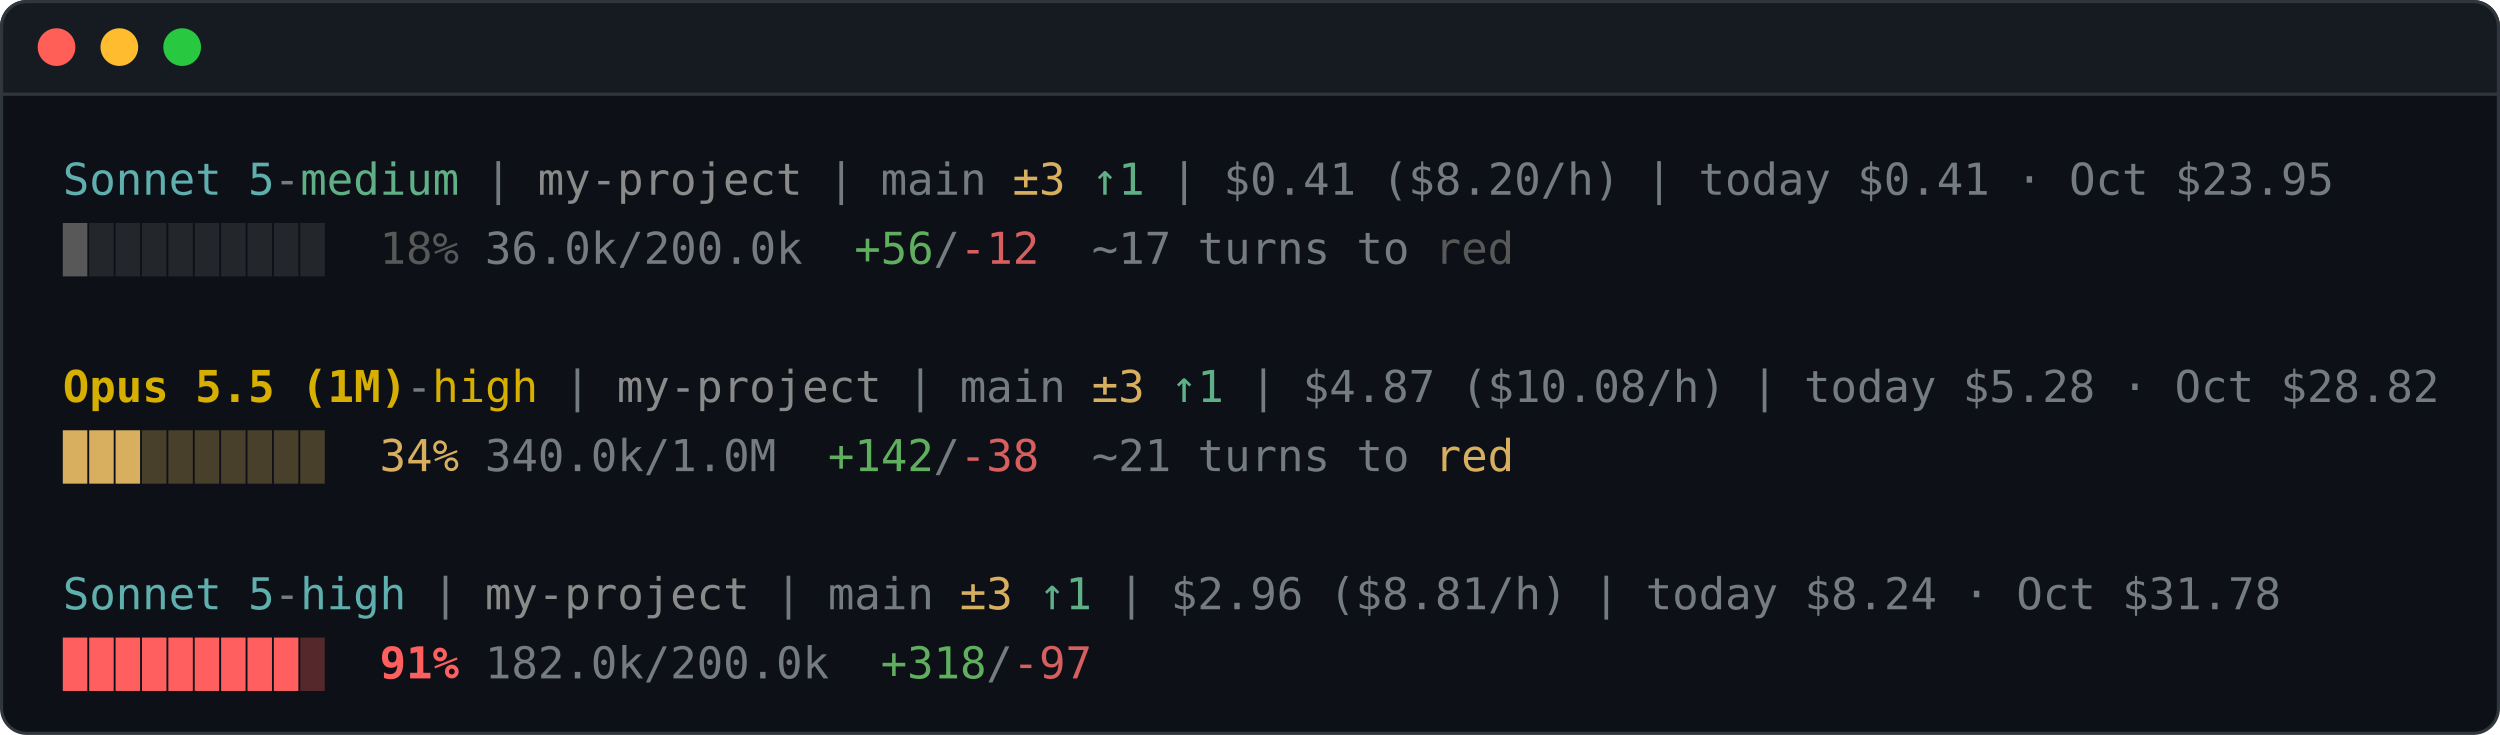
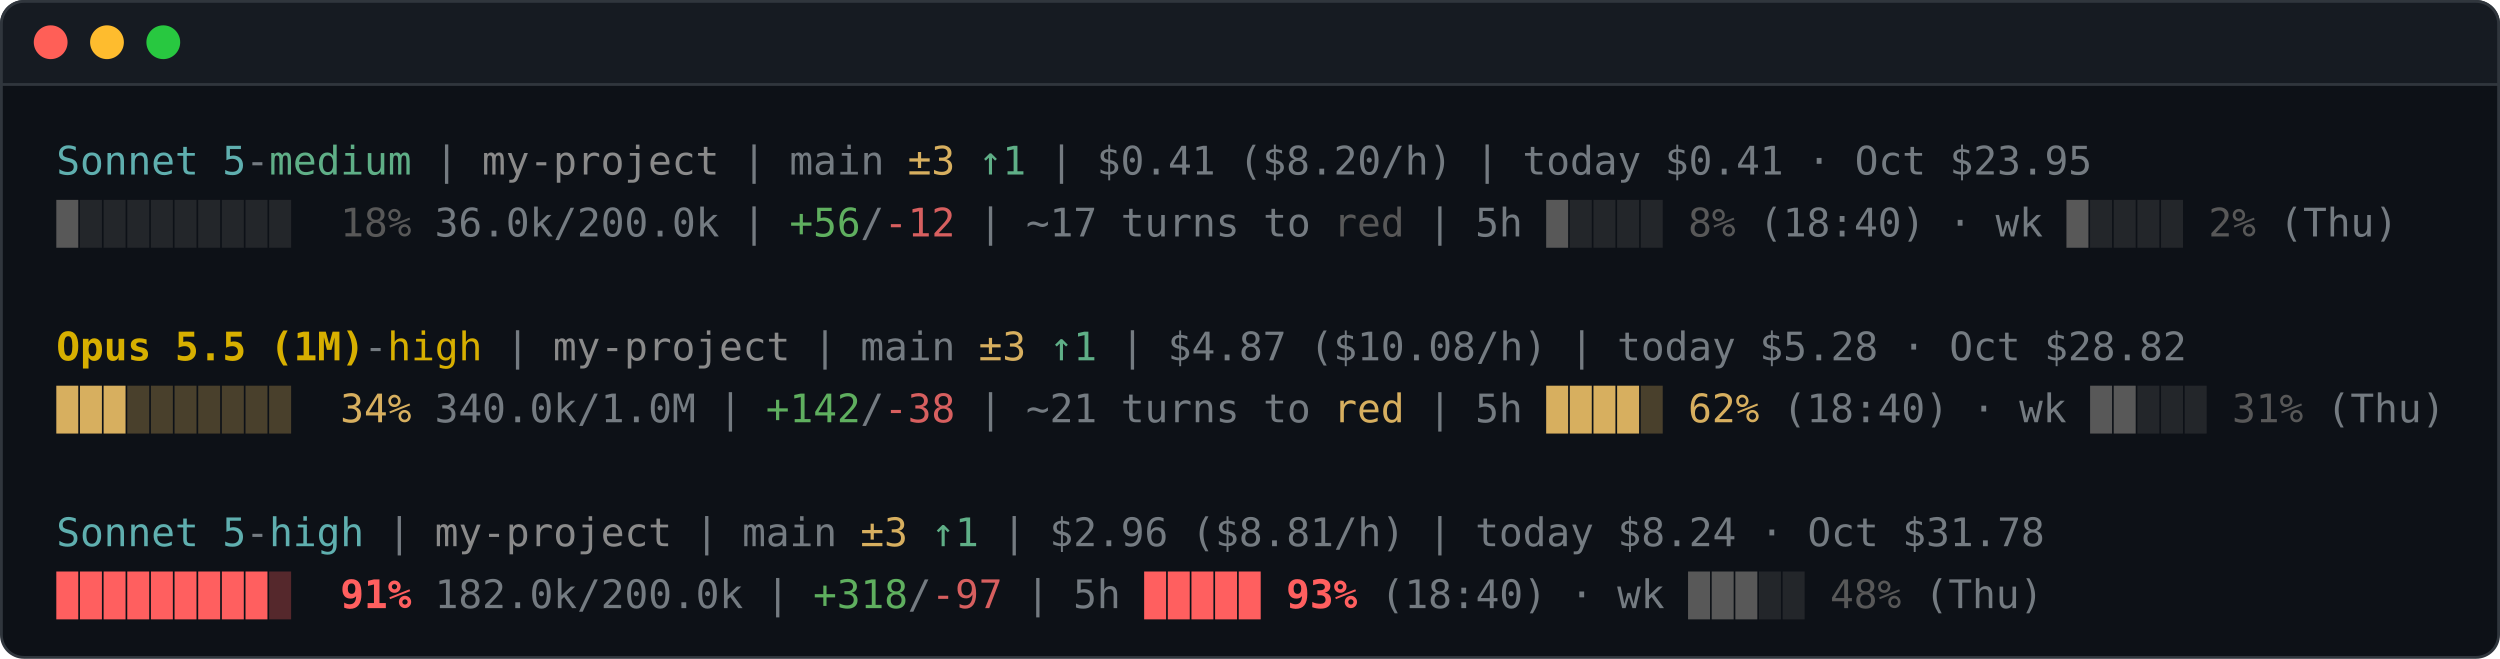
- <svg xmlns="http://www.w3.org/2000/svg" width="796" height="234" viewBox="0 0 796 234" role="img" aria-label="Three examples of the status line: low, middle and nearly full context">
-   <rect x="0.5" y="0.5" width="795" height="233" rx="8" fill="#0d1117" stroke="#30363d" />
-   <path d="M0.5 30 V8.5 a8 8 0 0 1 8 -8 H787.5 a8 8 0 0 1 8 8 V30 Z" fill="#161b22" stroke="#30363d" />
+ <svg xmlns="http://www.w3.org/2000/svg" width="888" height="234" viewBox="0 0 888 234" role="img" aria-label="Three examples of the status line: low, middle and nearly full context, with plan usage limits at the end of line 2">
+   <rect x="0.5" y="0.5" width="887" height="233" rx="8" fill="#0d1117" stroke="#30363d" />
+   <path d="M0.5 30 V8.5 a8 8 0 0 1 8 -8 H879.5 a8 8 0 0 1 8 8 V30 Z" fill="#161b22" stroke="#30363d" />
  <circle cx="18" cy="15.0" r="6" fill="#ff5f57" />
  <circle cx="38" cy="15.0" r="6" fill="#febc2e" />
  <circle cx="58" cy="15.0" r="6" fill="#28c840" />
  <g font-family="ui-monospace, SFMono-Regular, Menlo, Consolas, 'DejaVu Sans Mono', 'Liberation Mono', monospace" font-size="14" fill="#c9d1d9">
    <text y="62" xml:space="preserve">
      <tspan x="20 28.4 36.8 45.2 53.6 62 70.4 78.8" fill="#5fafaf">Sonnet 5</tspan>
      <tspan x="87.2" fill-opacity="0.55">-</tspan>
      <tspan x="95.6 104 112.4 120.8 129.2 137.6" fill="#5faf87">medium</tspan>
      <tspan x="146 154.4 162.8" fill-opacity="0.55"> | </tspan>
      <tspan x="171.2 179.6 188 196.4 204.8 213.2 221.6 230 238.4 246.8" fill="#8a8a8a">my-project</tspan>
      <tspan x="255.2 263.6 272" fill-opacity="0.55"> | </tspan>
      <tspan x="280.4 288.8 297.2 305.6" fill-opacity="0.55">main</tspan>
      <tspan x="314"> </tspan>
      <tspan x="322.4 330.8" fill="#d7af5f">±3</tspan>
      <tspan x="339.2"> </tspan>
      <tspan x="347.6 356" fill="#5faf87">↑1</tspan>
      <tspan x="364.4 372.8 381.2" fill-opacity="0.55"> | </tspan>
      <tspan x="389.6 398 406.4 414.8 423.2" fill-opacity="0.55">$0.41</tspan>
      <tspan x="431.6"> </tspan>
      <tspan x="440 448.4 456.8 465.2 473.6 482 490.4 498.8 507.2" fill-opacity="0.55">($8.20/h)</tspan>
      <tspan x="515.6 524 532.4" fill-opacity="0.55"> | </tspan>
      <tspan x="540.8 549.2 557.6 566 574.4 582.8 591.2 599.6 608 616.4 624.8 633.2 641.6 650 658.4 666.8 675.2 683.6 692 700.4 708.8 717.2 725.6 734" fill-opacity="0.55">today $0.41 · Oct $23.95</tspan>
    </text>
    <rect x="20" y="71" width="7.8" height="17" fill="#585858" />
    <rect x="28.4" y="71" width="7.8" height="17" fill="#585858" fill-opacity="0.3" />
    <rect x="36.8" y="71" width="7.8" height="17" fill="#585858" fill-opacity="0.3" />
    <rect x="45.2" y="71" width="7.8" height="17" fill="#585858" fill-opacity="0.3" />
    <rect x="53.6" y="71" width="7.8" height="17" fill="#585858" fill-opacity="0.3" />
    <rect x="62" y="71" width="7.8" height="17" fill="#585858" fill-opacity="0.3" />
    <rect x="70.4" y="71" width="7.8" height="17" fill="#585858" fill-opacity="0.3" />
    <rect x="78.8" y="71" width="7.8" height="17" fill="#585858" fill-opacity="0.3" />
    <rect x="87.2" y="71" width="7.8" height="17" fill="#585858" fill-opacity="0.3" />
    <rect x="95.6" y="71" width="7.8" height="17" fill="#585858" fill-opacity="0.3" />
+     <rect x="549.2" y="71" width="7.8" height="17" fill="#585858" />
+     <rect x="557.6" y="71" width="7.8" height="17" fill="#585858" fill-opacity="0.3" />
+     <rect x="566" y="71" width="7.8" height="17" fill="#585858" fill-opacity="0.3" />
+     <rect x="574.4" y="71" width="7.8" height="17" fill="#585858" fill-opacity="0.3" />
+     <rect x="582.8" y="71" width="7.8" height="17" fill="#585858" fill-opacity="0.3" />
+     <rect x="734" y="71" width="7.8" height="17" fill="#585858" />
+     <rect x="742.4" y="71" width="7.8" height="17" fill="#585858" fill-opacity="0.3" />
+     <rect x="750.8" y="71" width="7.8" height="17" fill="#585858" fill-opacity="0.3" />
+     <rect x="759.2" y="71" width="7.8" height="17" fill="#585858" fill-opacity="0.3" />
+     <rect x="767.6" y="71" width="7.8" height="17" fill="#585858" fill-opacity="0.3" />
    <text y="84" xml:space="preserve">
      <tspan x="104 112.4 120.8 129.2 137.6" fill="#585858">  18%</tspan>
      <tspan x="146"> </tspan>
      <tspan x="154.4 162.8 171.2 179.6 188 196.4 204.8 213.2 221.6 230 238.4 246.8" fill-opacity="0.55">36.0k/200.0k</tspan>
-       <tspan x="255.2 263.6">  </tspan>
-       <tspan x="272 280.4 288.8" fill="#5faf5f">+56</tspan>
-       <tspan x="297.2" fill-opacity="0.55">/</tspan>
-       <tspan x="305.6 314 322.4" fill="#d75f5f">-12</tspan>
-       <tspan x="330.8 339.2">  </tspan>
-       <tspan x="347.6 356 364.4 372.8 381.2 389.6 398 406.4 414.8 423.2 431.6 440" fill-opacity="0.55">~17 turns to</tspan>
-       <tspan x="448.4"> </tspan>
-       <tspan x="456.8 465.2 473.6" fill="#585858">red</tspan>
+       <tspan x="255.2 263.6 272" fill-opacity="0.55"> | </tspan>
+       <tspan x="280.4 288.8 297.2" fill="#5faf5f">+56</tspan>
+       <tspan x="305.6" fill-opacity="0.55">/</tspan>
+       <tspan x="314 322.4 330.8" fill="#d75f5f">-12</tspan>
+       <tspan x="339.2 347.6 356" fill-opacity="0.55"> | </tspan>
+       <tspan x="364.4 372.8 381.2 389.6 398 406.4 414.8 423.2 431.6 440 448.4 456.8" fill-opacity="0.55">~17 turns to</tspan>
+       <tspan x="465.2"> </tspan>
+       <tspan x="473.6 482 490.4" fill="#585858">red</tspan>
+       <tspan x="498.8 507.2 515.6" fill-opacity="0.55"> | </tspan>
+       <tspan x="524 532.4" fill-opacity="0.55">5h</tspan>
+       <tspan x="540.8"> </tspan>
+       <tspan x="591.2 599.6 608" fill="#585858"> 8%</tspan>
+       <tspan x="616.4 624.8 633.2 641.6 650 658.4 666.8 675.2" fill-opacity="0.55"> (18:40)</tspan>
+       <tspan x="683.6 692 700.4" fill-opacity="0.55"> · </tspan>
+       <tspan x="708.8 717.2" fill-opacity="0.55">wk</tspan>
+       <tspan x="725.6"> </tspan>
+       <tspan x="776 784.4 792.8" fill="#585858"> 2%</tspan>
+       <tspan x="801.2 809.6 818 826.4 834.8 843.2" fill-opacity="0.55"> (Thu)</tspan>
    </text>
    <text y="106" xml:space="preserve" />
    <text y="128" xml:space="preserve">
      <tspan x="20 28.4 36.8 45.2 53.6 62 70.4 78.8 87.2 95.6 104 112.4 120.8" fill="#d7af00" font-weight="bold">Opus 5.5 (1M)</tspan>
      <tspan x="129.2" fill-opacity="0.55">-</tspan>
      <tspan x="137.6 146 154.4 162.8" fill="#d7af00">high</tspan>
      <tspan x="171.2 179.6 188" fill-opacity="0.55"> | </tspan>
      <tspan x="196.4 204.8 213.2 221.6 230 238.4 246.8 255.2 263.6 272" fill="#8a8a8a">my-project</tspan>
      <tspan x="280.4 288.8 297.2" fill-opacity="0.55"> | </tspan>
      <tspan x="305.6 314 322.4 330.8" fill-opacity="0.55">main</tspan>
      <tspan x="339.2"> </tspan>
      <tspan x="347.6 356" fill="#d7af5f">±3</tspan>
      <tspan x="364.4"> </tspan>
      <tspan x="372.8 381.2" fill="#5faf87">↑1</tspan>
      <tspan x="389.6 398 406.4" fill-opacity="0.55"> | </tspan>
      <tspan x="414.8 423.2 431.6 440 448.4" fill-opacity="0.55">$4.87</tspan>
      <tspan x="456.8"> </tspan>
      <tspan x="465.2 473.6 482 490.4 498.8 507.2 515.6 524 532.4 540.8" fill-opacity="0.55">($10.08/h)</tspan>
      <tspan x="549.2 557.6 566" fill-opacity="0.55"> | </tspan>
      <tspan x="574.4 582.8 591.2 599.6 608 616.4 624.8 633.2 641.6 650 658.4 666.8 675.2 683.6 692 700.4 708.8 717.2 725.6 734 742.4 750.8 759.2 767.6" fill-opacity="0.55">today $5.28 · Oct $28.82</tspan>
    </text>
    <rect x="20" y="137" width="7.8" height="17" fill="#d7af5f" />
    <rect x="28.4" y="137" width="7.8" height="17" fill="#d7af5f" />
    <rect x="36.8" y="137" width="7.8" height="17" fill="#d7af5f" />
    <rect x="45.2" y="137" width="7.8" height="17" fill="#d7af5f" fill-opacity="0.3" />
    <rect x="53.6" y="137" width="7.8" height="17" fill="#d7af5f" fill-opacity="0.3" />
    <rect x="62" y="137" width="7.8" height="17" fill="#d7af5f" fill-opacity="0.3" />
    <rect x="70.4" y="137" width="7.8" height="17" fill="#d7af5f" fill-opacity="0.3" />
    <rect x="78.8" y="137" width="7.8" height="17" fill="#d7af5f" fill-opacity="0.3" />
    <rect x="87.2" y="137" width="7.8" height="17" fill="#d7af5f" fill-opacity="0.3" />
    <rect x="95.6" y="137" width="7.8" height="17" fill="#d7af5f" fill-opacity="0.3" />
+     <rect x="549.2" y="137" width="7.8" height="17" fill="#d7af5f" />
+     <rect x="557.6" y="137" width="7.8" height="17" fill="#d7af5f" />
+     <rect x="566" y="137" width="7.8" height="17" fill="#d7af5f" />
+     <rect x="574.4" y="137" width="7.8" height="17" fill="#d7af5f" />
+     <rect x="582.8" y="137" width="7.8" height="17" fill="#d7af5f" fill-opacity="0.3" />
+     <rect x="742.4" y="137" width="7.8" height="17" fill="#585858" />
+     <rect x="750.8" y="137" width="7.8" height="17" fill="#585858" />
+     <rect x="759.2" y="137" width="7.8" height="17" fill="#585858" fill-opacity="0.3" />
+     <rect x="767.6" y="137" width="7.8" height="17" fill="#585858" fill-opacity="0.3" />
+     <rect x="776" y="137" width="7.8" height="17" fill="#585858" fill-opacity="0.3" />
    <text y="150" xml:space="preserve">
      <tspan x="104 112.4 120.8 129.2 137.6" fill="#d7af5f">  34%</tspan>
      <tspan x="146"> </tspan>
      <tspan x="154.4 162.8 171.2 179.6 188 196.4 204.8 213.2 221.6 230 238.4" fill-opacity="0.55">340.0k/1.0M</tspan>
-       <tspan x="246.8 255.2">  </tspan>
-       <tspan x="263.6 272 280.4 288.8" fill="#5faf5f">+142</tspan>
-       <tspan x="297.2" fill-opacity="0.55">/</tspan>
-       <tspan x="305.6 314 322.4" fill="#d75f5f">-38</tspan>
-       <tspan x="330.8 339.2">  </tspan>
-       <tspan x="347.6 356 364.4 372.8 381.2 389.6 398 406.4 414.8 423.2 431.6 440" fill-opacity="0.55">~21 turns to</tspan>
-       <tspan x="448.4"> </tspan>
-       <tspan x="456.8 465.2 473.6" fill="#d7af5f">red</tspan>
+       <tspan x="246.8 255.2 263.6" fill-opacity="0.55"> | </tspan>
+       <tspan x="272 280.4 288.8 297.2" fill="#5faf5f">+142</tspan>
+       <tspan x="305.6" fill-opacity="0.55">/</tspan>
+       <tspan x="314 322.4 330.8" fill="#d75f5f">-38</tspan>
+       <tspan x="339.2 347.6 356" fill-opacity="0.55"> | </tspan>
+       <tspan x="364.4 372.8 381.2 389.6 398 406.4 414.8 423.2 431.6 440 448.4 456.8" fill-opacity="0.55">~21 turns to</tspan>
+       <tspan x="465.2"> </tspan>
+       <tspan x="473.6 482 490.4" fill="#d7af5f">red</tspan>
+       <tspan x="498.8 507.2 515.6" fill-opacity="0.55"> | </tspan>
+       <tspan x="524 532.4" fill-opacity="0.55">5h</tspan>
+       <tspan x="540.8"> </tspan>
+       <tspan x="591.2 599.6 608 616.4" fill="#d7af5f"> 62%</tspan>
+       <tspan x="624.8 633.2 641.6 650 658.4 666.8 675.2 683.6" fill-opacity="0.55"> (18:40)</tspan>
+       <tspan x="692 700.4 708.8" fill-opacity="0.55"> · </tspan>
+       <tspan x="717.2 725.6" fill-opacity="0.55">wk</tspan>
+       <tspan x="734"> </tspan>
+       <tspan x="784.4 792.8 801.2 809.6" fill="#585858"> 31%</tspan>
+       <tspan x="818 826.4 834.8 843.2 851.6 860" fill-opacity="0.55"> (Thu)</tspan>
    </text>
    <text y="172" xml:space="preserve" />
    <text y="194" xml:space="preserve">
      <tspan x="20 28.4 36.8 45.2 53.6 62 70.4 78.8" fill="#5fafaf">Sonnet 5</tspan>
      <tspan x="87.2" fill-opacity="0.55">-</tspan>
      <tspan x="95.6 104 112.4 120.8" fill="#5fafaf">high</tspan>
      <tspan x="129.2 137.6 146" fill-opacity="0.55"> | </tspan>
      <tspan x="154.4 162.8 171.2 179.6 188 196.4 204.8 213.2 221.6 230" fill="#8a8a8a">my-project</tspan>
      <tspan x="238.4 246.8 255.2" fill-opacity="0.55"> | </tspan>
      <tspan x="263.6 272 280.4 288.8" fill-opacity="0.55">main</tspan>
      <tspan x="297.2"> </tspan>
      <tspan x="305.6 314" fill="#d7af5f">±3</tspan>
      <tspan x="322.4"> </tspan>
      <tspan x="330.8 339.2" fill="#5faf87">↑1</tspan>
      <tspan x="347.6 356 364.4" fill-opacity="0.55"> | </tspan>
      <tspan x="372.8 381.2 389.6 398 406.4" fill-opacity="0.55">$2.96</tspan>
      <tspan x="414.8"> </tspan>
      <tspan x="423.2 431.6 440 448.4 456.8 465.2 473.6 482 490.4" fill-opacity="0.55">($8.81/h)</tspan>
      <tspan x="498.8 507.2 515.6" fill-opacity="0.55"> | </tspan>
      <tspan x="524 532.4 540.8 549.2 557.6 566 574.4 582.8 591.2 599.6 608 616.4 624.8 633.2 641.6 650 658.4 666.8 675.2 683.6 692 700.4 708.8 717.2" fill-opacity="0.55">today $8.24 · Oct $31.78</tspan>
    </text>
    <rect x="20" y="203" width="7.8" height="17" fill="#ff5f5f" />
    <rect x="28.4" y="203" width="7.8" height="17" fill="#ff5f5f" />
    <rect x="36.8" y="203" width="7.8" height="17" fill="#ff5f5f" />
    <rect x="45.2" y="203" width="7.8" height="17" fill="#ff5f5f" />
    <rect x="53.6" y="203" width="7.8" height="17" fill="#ff5f5f" />
    <rect x="62" y="203" width="7.8" height="17" fill="#ff5f5f" />
    <rect x="70.4" y="203" width="7.8" height="17" fill="#ff5f5f" />
    <rect x="78.8" y="203" width="7.8" height="17" fill="#ff5f5f" />
    <rect x="87.2" y="203" width="7.8" height="17" fill="#ff5f5f" />
    <rect x="95.6" y="203" width="7.8" height="17" fill="#ff5f5f" fill-opacity="0.3" />
+     <rect x="406.4" y="203" width="7.8" height="17" fill="#ff5f5f" />
+     <rect x="414.8" y="203" width="7.8" height="17" fill="#ff5f5f" />
+     <rect x="423.2" y="203" width="7.8" height="17" fill="#ff5f5f" />
+     <rect x="431.6" y="203" width="7.8" height="17" fill="#ff5f5f" />
+     <rect x="440" y="203" width="7.8" height="17" fill="#ff5f5f" />
+     <rect x="599.6" y="203" width="7.8" height="17" fill="#585858" />
+     <rect x="608" y="203" width="7.8" height="17" fill="#585858" />
+     <rect x="616.4" y="203" width="7.8" height="17" fill="#585858" />
+     <rect x="624.8" y="203" width="7.8" height="17" fill="#585858" fill-opacity="0.3" />
+     <rect x="633.2" y="203" width="7.8" height="17" fill="#585858" fill-opacity="0.3" />
    <text y="216" xml:space="preserve">
      <tspan x="104 112.4 120.8 129.2 137.6" fill="#ff5f5f" font-weight="bold">  91%</tspan>
      <tspan x="146"> </tspan>
      <tspan x="154.4 162.8 171.2 179.6 188 196.4 204.8 213.2 221.6 230 238.4 246.8 255.2" fill-opacity="0.55">182.0k/200.0k</tspan>
-       <tspan x="263.6 272">  </tspan>
-       <tspan x="280.4 288.8 297.2 305.6" fill="#5faf5f">+318</tspan>
-       <tspan x="314" fill-opacity="0.55">/</tspan>
-       <tspan x="322.4 330.8 339.2" fill="#d75f5f">-97</tspan>
+       <tspan x="263.6 272 280.4" fill-opacity="0.55"> | </tspan>
+       <tspan x="288.8 297.2 305.6 314" fill="#5faf5f">+318</tspan>
+       <tspan x="322.4" fill-opacity="0.55">/</tspan>
+       <tspan x="330.8 339.2 347.6" fill="#d75f5f">-97</tspan>
+       <tspan x="356 364.4 372.8" fill-opacity="0.55"> | </tspan>
+       <tspan x="381.2 389.6" fill-opacity="0.55">5h</tspan>
+       <tspan x="398"> </tspan>
+       <tspan x="448.4 456.8 465.2 473.6" fill="#ff5f5f" font-weight="bold"> 93%</tspan>
+       <tspan x="482 490.4 498.8 507.2 515.6 524 532.4 540.8" fill-opacity="0.55"> (18:40)</tspan>
+       <tspan x="549.2 557.6 566" fill-opacity="0.55"> · </tspan>
+       <tspan x="574.4 582.8" fill-opacity="0.55">wk</tspan>
+       <tspan x="591.2"> </tspan>
+       <tspan x="641.6 650 658.4 666.8" fill="#585858"> 48%</tspan>
+       <tspan x="675.2 683.6 692 700.4 708.8 717.2" fill-opacity="0.55"> (Thu)</tspan>
    </text>
  </g>
</svg>
